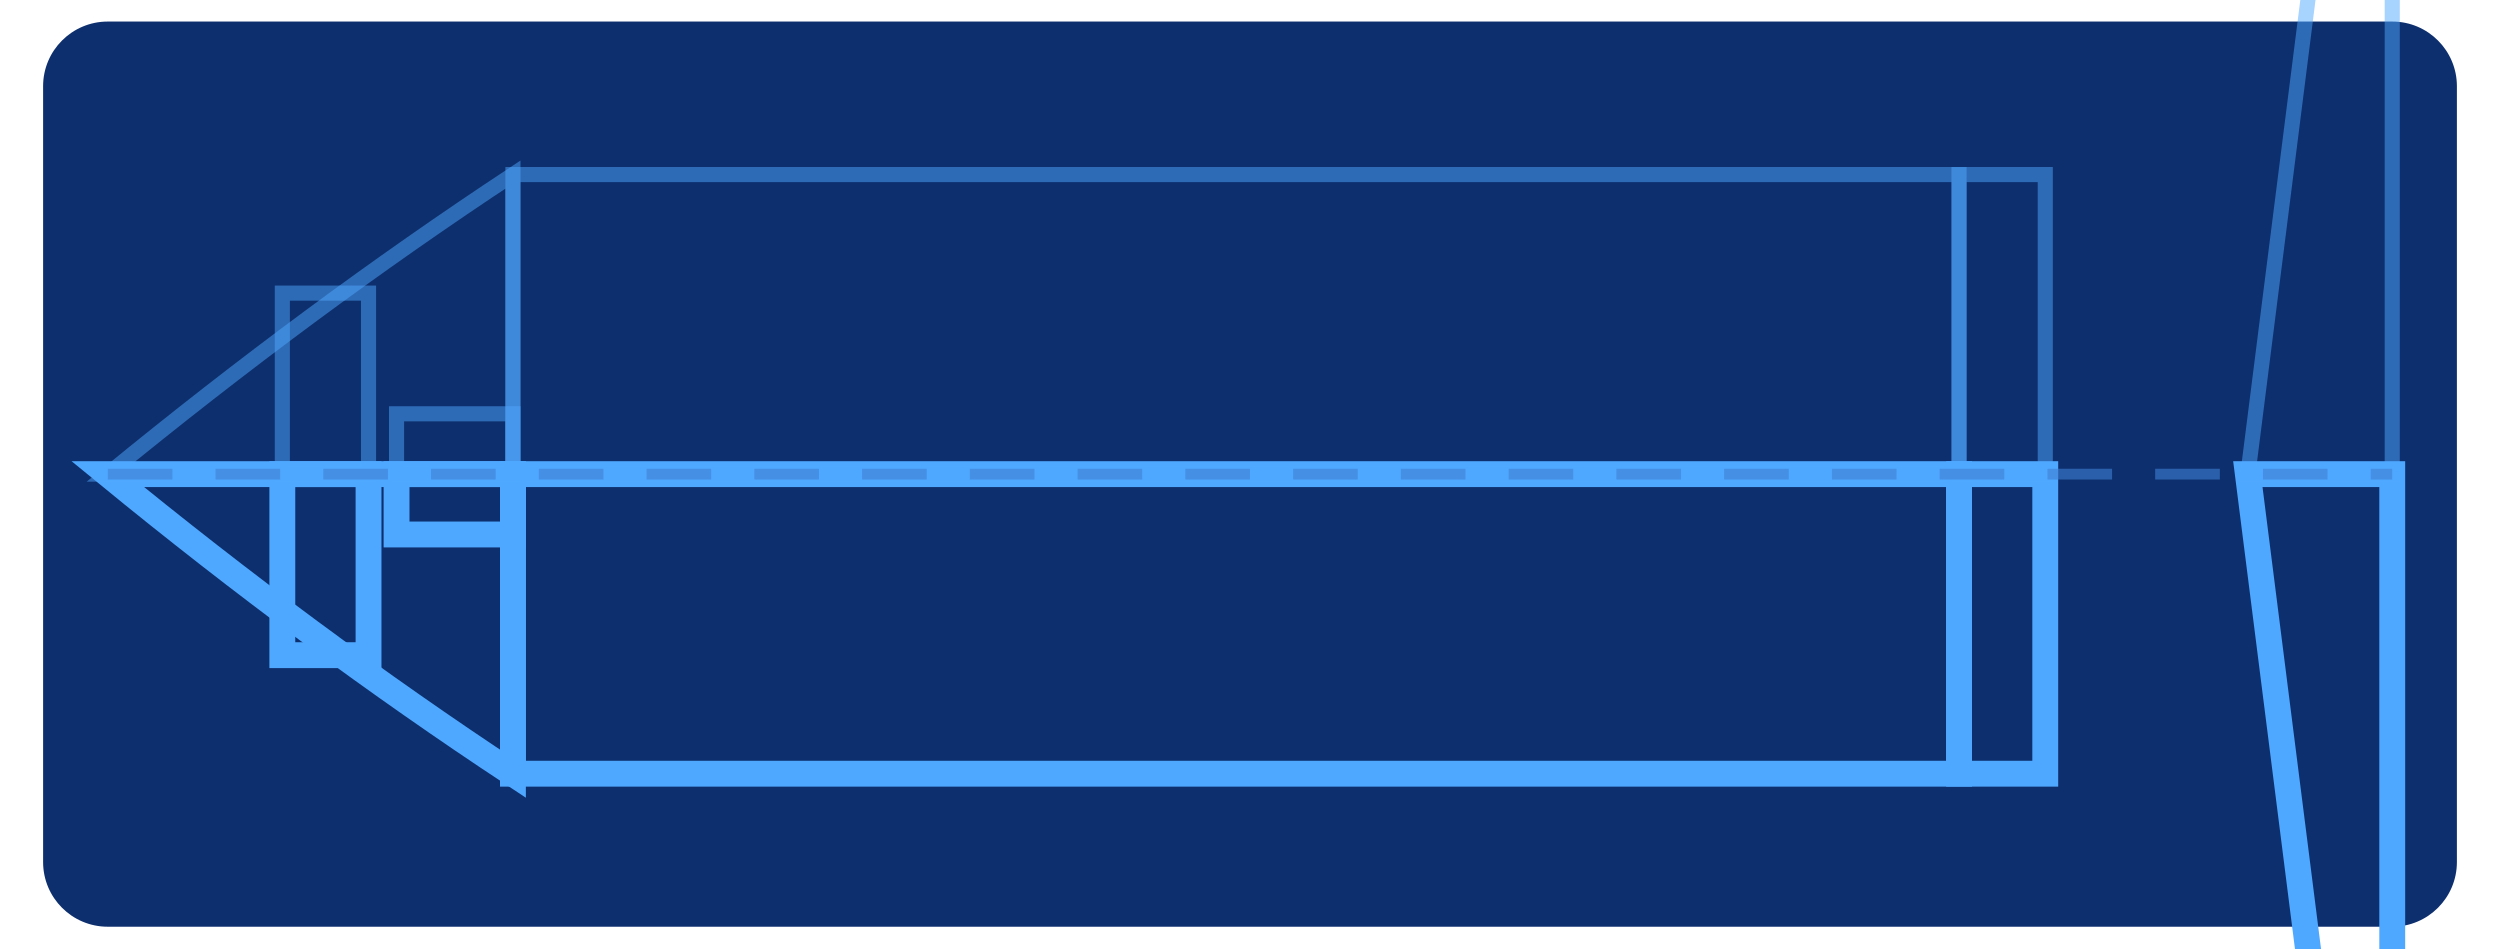
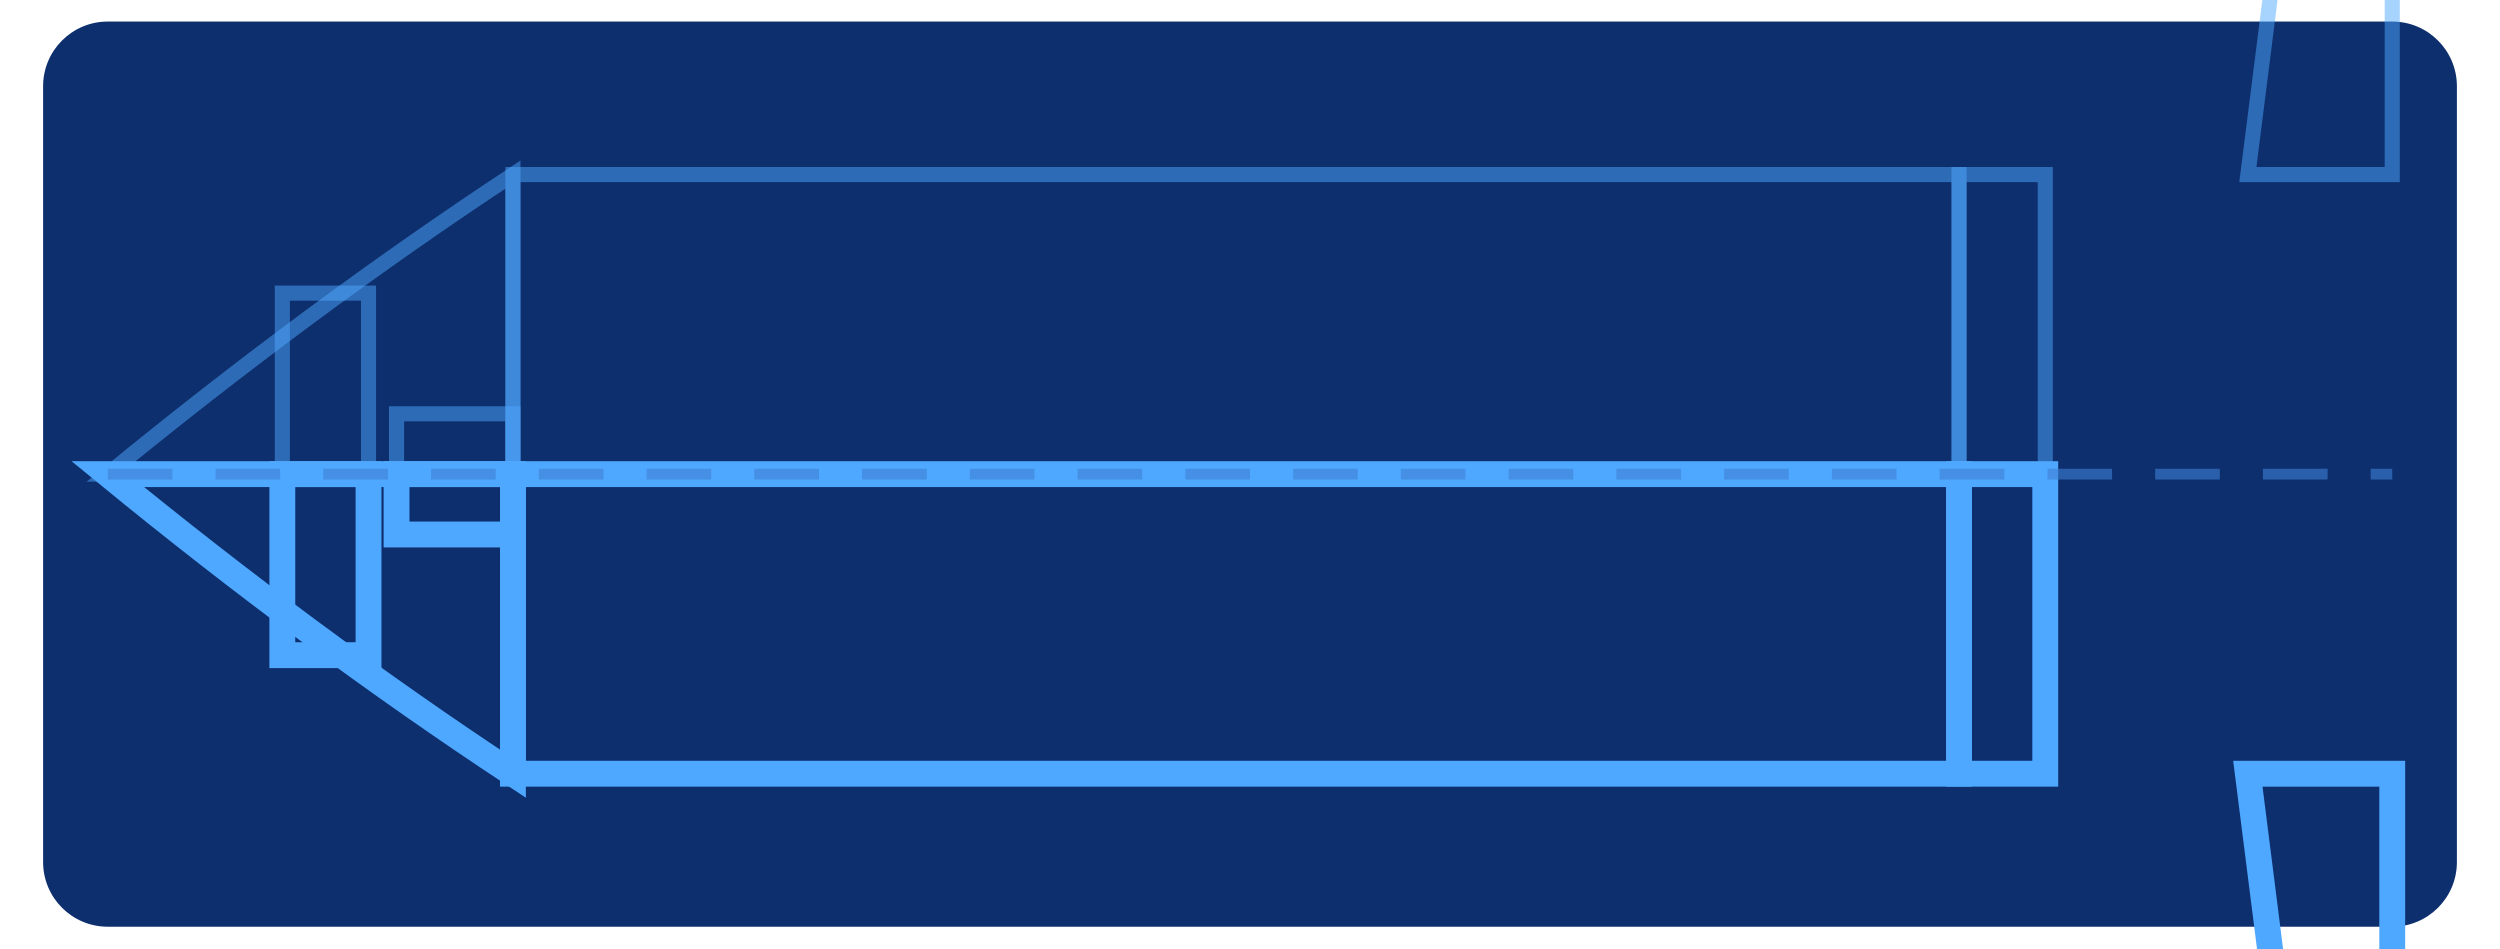
<svg xmlns="http://www.w3.org/2000/svg" viewBox="0 0 116 44" width="232" height="88" preserveAspectRatio="xMidYMid meet">
  <rect x="2" y="1" width="112" height="42" rx="3" fill="#0d2f6e" />
  <path d="M 5.0 22.0 Q 14.4 29.7 23.8 35.9 L 23.8 22.0 Z" fill="none" stroke="#4fa8ff" stroke-width="1.2" />
  <path d="M 5.0 22.0 Q 14.4 29.7 23.8 35.9 L 23.8 22.0 Z" transform="translate(0 44) scale(1 -1)" fill="none" stroke="#4fa8ff" stroke-width="0.7" opacity="0.5" />
  <path d="M 23.8 22.0 L 23.8 35.9 L 90.9 35.9 L 90.9 22.0 Z" fill="none" stroke="#4fa8ff" stroke-width="1.2" />
  <path d="M 23.8 22.0 L 23.8 35.9 L 90.9 35.9 L 90.9 22.0 Z" transform="translate(0 44) scale(1 -1)" fill="none" stroke="#4fa8ff" stroke-width="0.7" opacity="0.5" />
  <path d="M 90.9 22.0 L 90.9 35.9 L 94.9 35.9 L 94.9 22.0 Z" fill="none" stroke="#4fa8ff" stroke-width="1.2" />
  <path d="M 90.9 22.0 L 90.9 35.9 L 94.9 35.9 L 94.9 22.0 Z" transform="translate(0 44) scale(1 -1)" fill="none" stroke="#4fa8ff" stroke-width="0.7" opacity="0.5" />
-   <path d="M 104.3 22.0 L 109.0 59.1 L 111.0 59.1 L 111.0 22.0 Z" fill="none" stroke="#4fa8ff" stroke-width="1.2" />
-   <path d="M 104.3 22.0 L 109.0 59.1 L 111.0 59.1 L 111.0 22.0 Z" transform="translate(0 44) scale(1 -1)" fill="none" stroke="#4fa8ff" stroke-width="0.7" opacity="0.5" />
+   <path d="M 104.3 35.9 L 109.0 73.0 L 111.0 73.0 L 111.0 35.9 Z" fill="none" stroke="#4fa8ff" stroke-width="1.2" />
+   <path d="M 104.3 35.9 L 109.0 73.0 L 111.0 73.0 L 111.0 35.9 Z" transform="translate(0 44) scale(1 -1)" fill="none" stroke="#4fa8ff" stroke-width="0.7" opacity="0.5" />
  <path d="M 18.4 22.0 L 18.4 24.8 L 23.8 24.8 L 23.8 22.0 Z" fill="none" stroke="#4fa8ff" stroke-width="1.2" />
  <path d="M 18.4 22.0 L 18.4 24.8 L 23.8 24.8 L 23.8 22.0 Z" transform="translate(0 44) scale(1 -1)" fill="none" stroke="#4fa8ff" stroke-width="0.7" opacity="0.5" />
  <path d="M 13.1 22.0 L 13.1 30.4 L 17.1 30.4 L 17.1 22.0 Z" fill="none" stroke="#4fa8ff" stroke-width="1.2" />
  <path d="M 13.1 22.0 L 13.1 30.4 L 17.1 30.4 L 17.1 22.0 Z" transform="translate(0 44) scale(1 -1)" fill="none" stroke="#4fa8ff" stroke-width="0.7" opacity="0.5" />
  <line x1="5" y1="22" x2="111" y2="22" stroke="#3d7fd4" stroke-width="0.5" stroke-dasharray="3 2" opacity="0.6" />
</svg>
